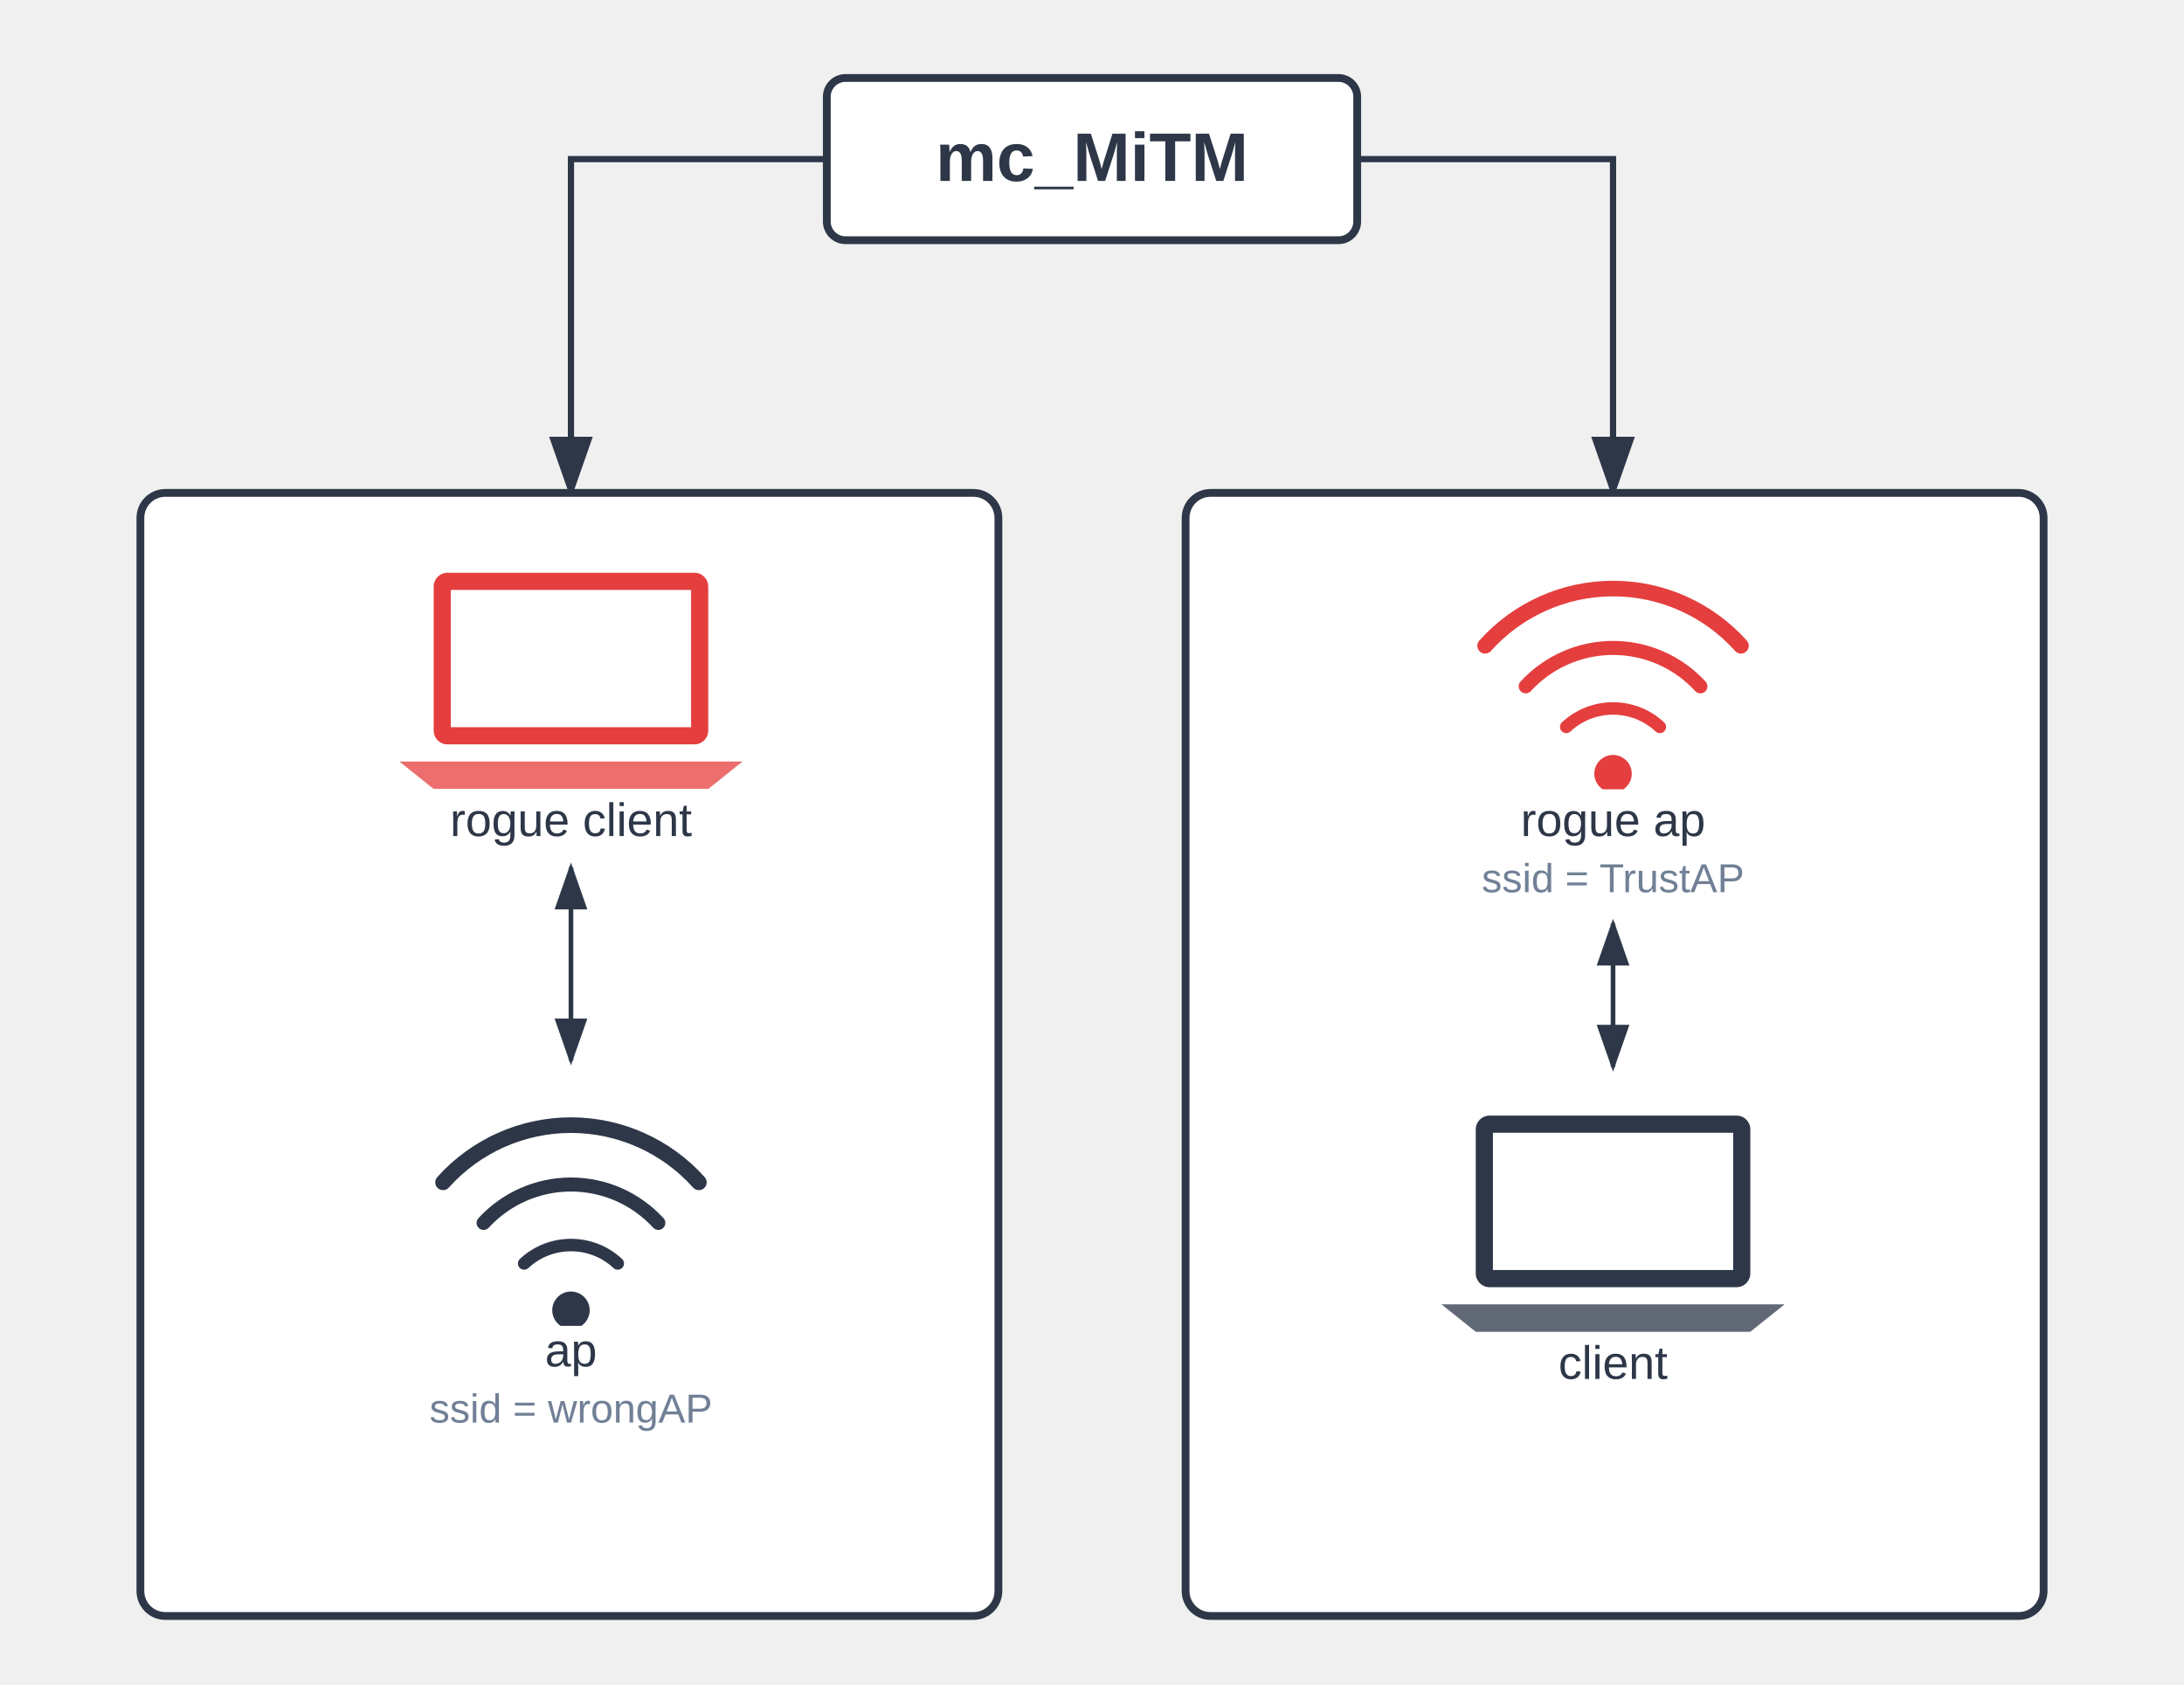
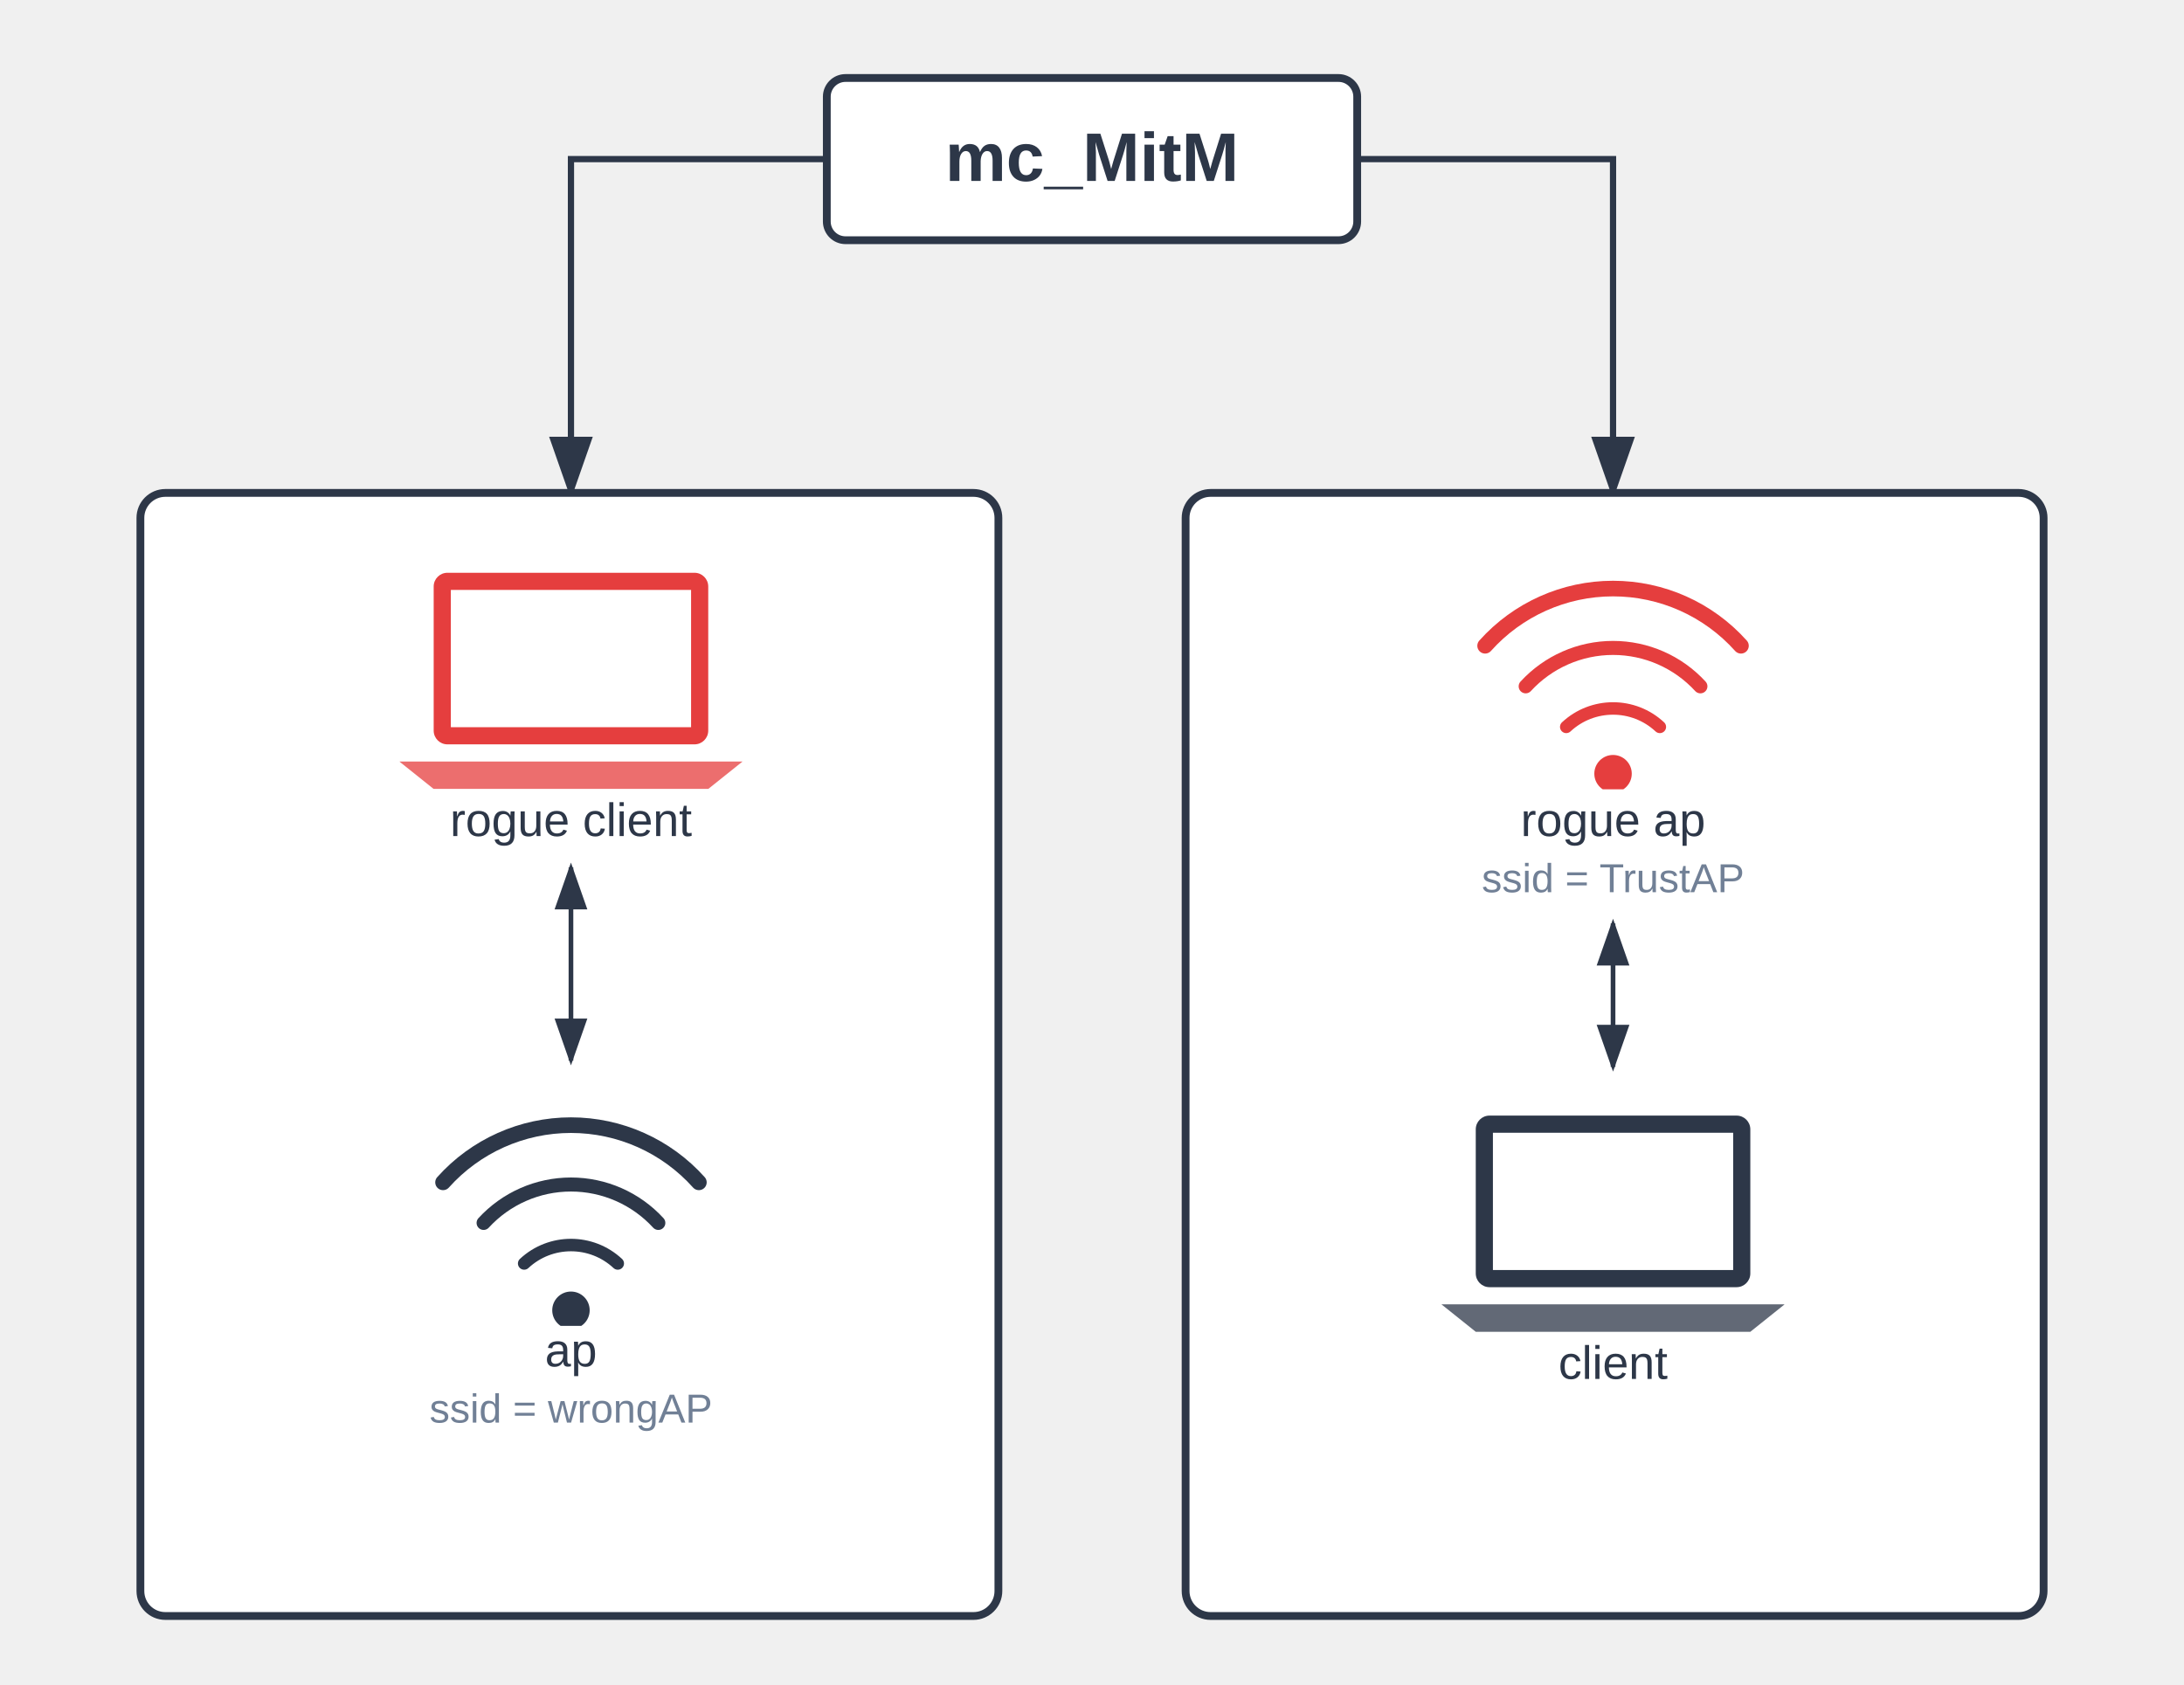
<svg xmlns="http://www.w3.org/2000/svg" viewBox="0 0 700 540" style="background-color:white">
  <defs>
    <symbol id="s-laptop" viewBox="0 0 100 68">
      <rect x="10" y="5" width="80" height="50" rx="4" fill="currentColor" />
      <rect x="15" y="10" width="70" height="40" fill="white" />
      <polygon points="0,60 100,60 90,68 10,68" fill="currentColor" opacity="0.75" />
    </symbol>
    <symbol id="s-wifi" viewBox="0 0 100 75">
      <circle cx="50" cy="70" r="6" fill="currentColor" />
      <path d="M35 55 A22 22 0 0 1 65 55" fill="none" stroke="currentColor" stroke-width="4" stroke-linecap="round" />
      <path d="M22 42 A38 38 0 0 1 78 42" fill="none" stroke="currentColor" stroke-width="4.5" stroke-linecap="round" />
      <path d="M9 29 A55 55 0 0 1 91 29" fill="none" stroke="currentColor" stroke-width="5" stroke-linecap="round" />
    </symbol>
    <marker id="arr" markerWidth="10" markerHeight="7" refX="9" refY="3.5" orient="auto-start-reverse">
      <polygon points="0 0,10 3.5,0 7" fill="#2D3748" />
    </marker>
  </defs>
  <rect x="265" y="25" width="170" height="52" rx="6" fill="white" stroke="#2D3748" stroke-width="2.5" />
-   <text x="350" y="58" text-anchor="middle" font-family="Arial,sans-serif" font-size="22" font-weight="bold" fill="#2D3748">mc_MiTM</text>
+   <text x="350" y="58" text-anchor="middle" font-family="Arial,sans-serif" font-size="22" font-weight="bold" fill="#2D3748">mc_MitM</text>
  <path d="M265 51 L183 51 L183 158" fill="none" stroke="#2D3748" stroke-width="2" marker-end="url(#arr)" />
  <path d="M435 51 L517 51 L517 158" fill="none" stroke="#2D3748" stroke-width="2" marker-end="url(#arr)" />
  <rect x="45" y="158" width="275" height="360" rx="8" fill="white" stroke="#2D3748" stroke-width="2.5" />
  <use href="#s-laptop" x="128" y="178" width="110" height="75" color="#E53E3E" />
  <text x="183" y="268" text-anchor="middle" font-family="Arial,sans-serif" font-size="15" fill="#2D3748">rogue client</text>
  <line x1="183" y1="278" x2="183" y2="340" stroke="#2D3748" stroke-width="1.5" marker-start="url(#arr)" marker-end="url(#arr)" />
  <use href="#s-wifi" x="133" y="350" width="100" height="75" color="#2D3748" />
  <text x="183" y="438" text-anchor="middle" font-family="Arial,sans-serif" font-size="15" fill="#2D3748">ap</text>
  <text x="183" y="456" text-anchor="middle" font-family="Arial,sans-serif" font-size="13" fill="#718096">ssid = wrongAP</text>
  <rect x="380" y="158" width="275" height="360" rx="8" fill="white" stroke="#2D3748" stroke-width="2.5" />
  <use href="#s-wifi" x="467" y="178" width="100" height="75" color="#E53E3E" />
  <text x="517" y="268" text-anchor="middle" font-family="Arial,sans-serif" font-size="15" fill="#2D3748">rogue ap</text>
  <text x="517" y="286" text-anchor="middle" font-family="Arial,sans-serif" font-size="13" fill="#718096">ssid = TrustAP</text>
  <line x1="517" y1="296" x2="517" y2="342" stroke="#2D3748" stroke-width="1.5" marker-start="url(#arr)" marker-end="url(#arr)" />
  <use href="#s-laptop" x="462" y="352" width="110" height="75" color="#2D3748" />
  <text x="517" y="442" text-anchor="middle" font-family="Arial,sans-serif" font-size="15" fill="#2D3748">client</text>
</svg>
